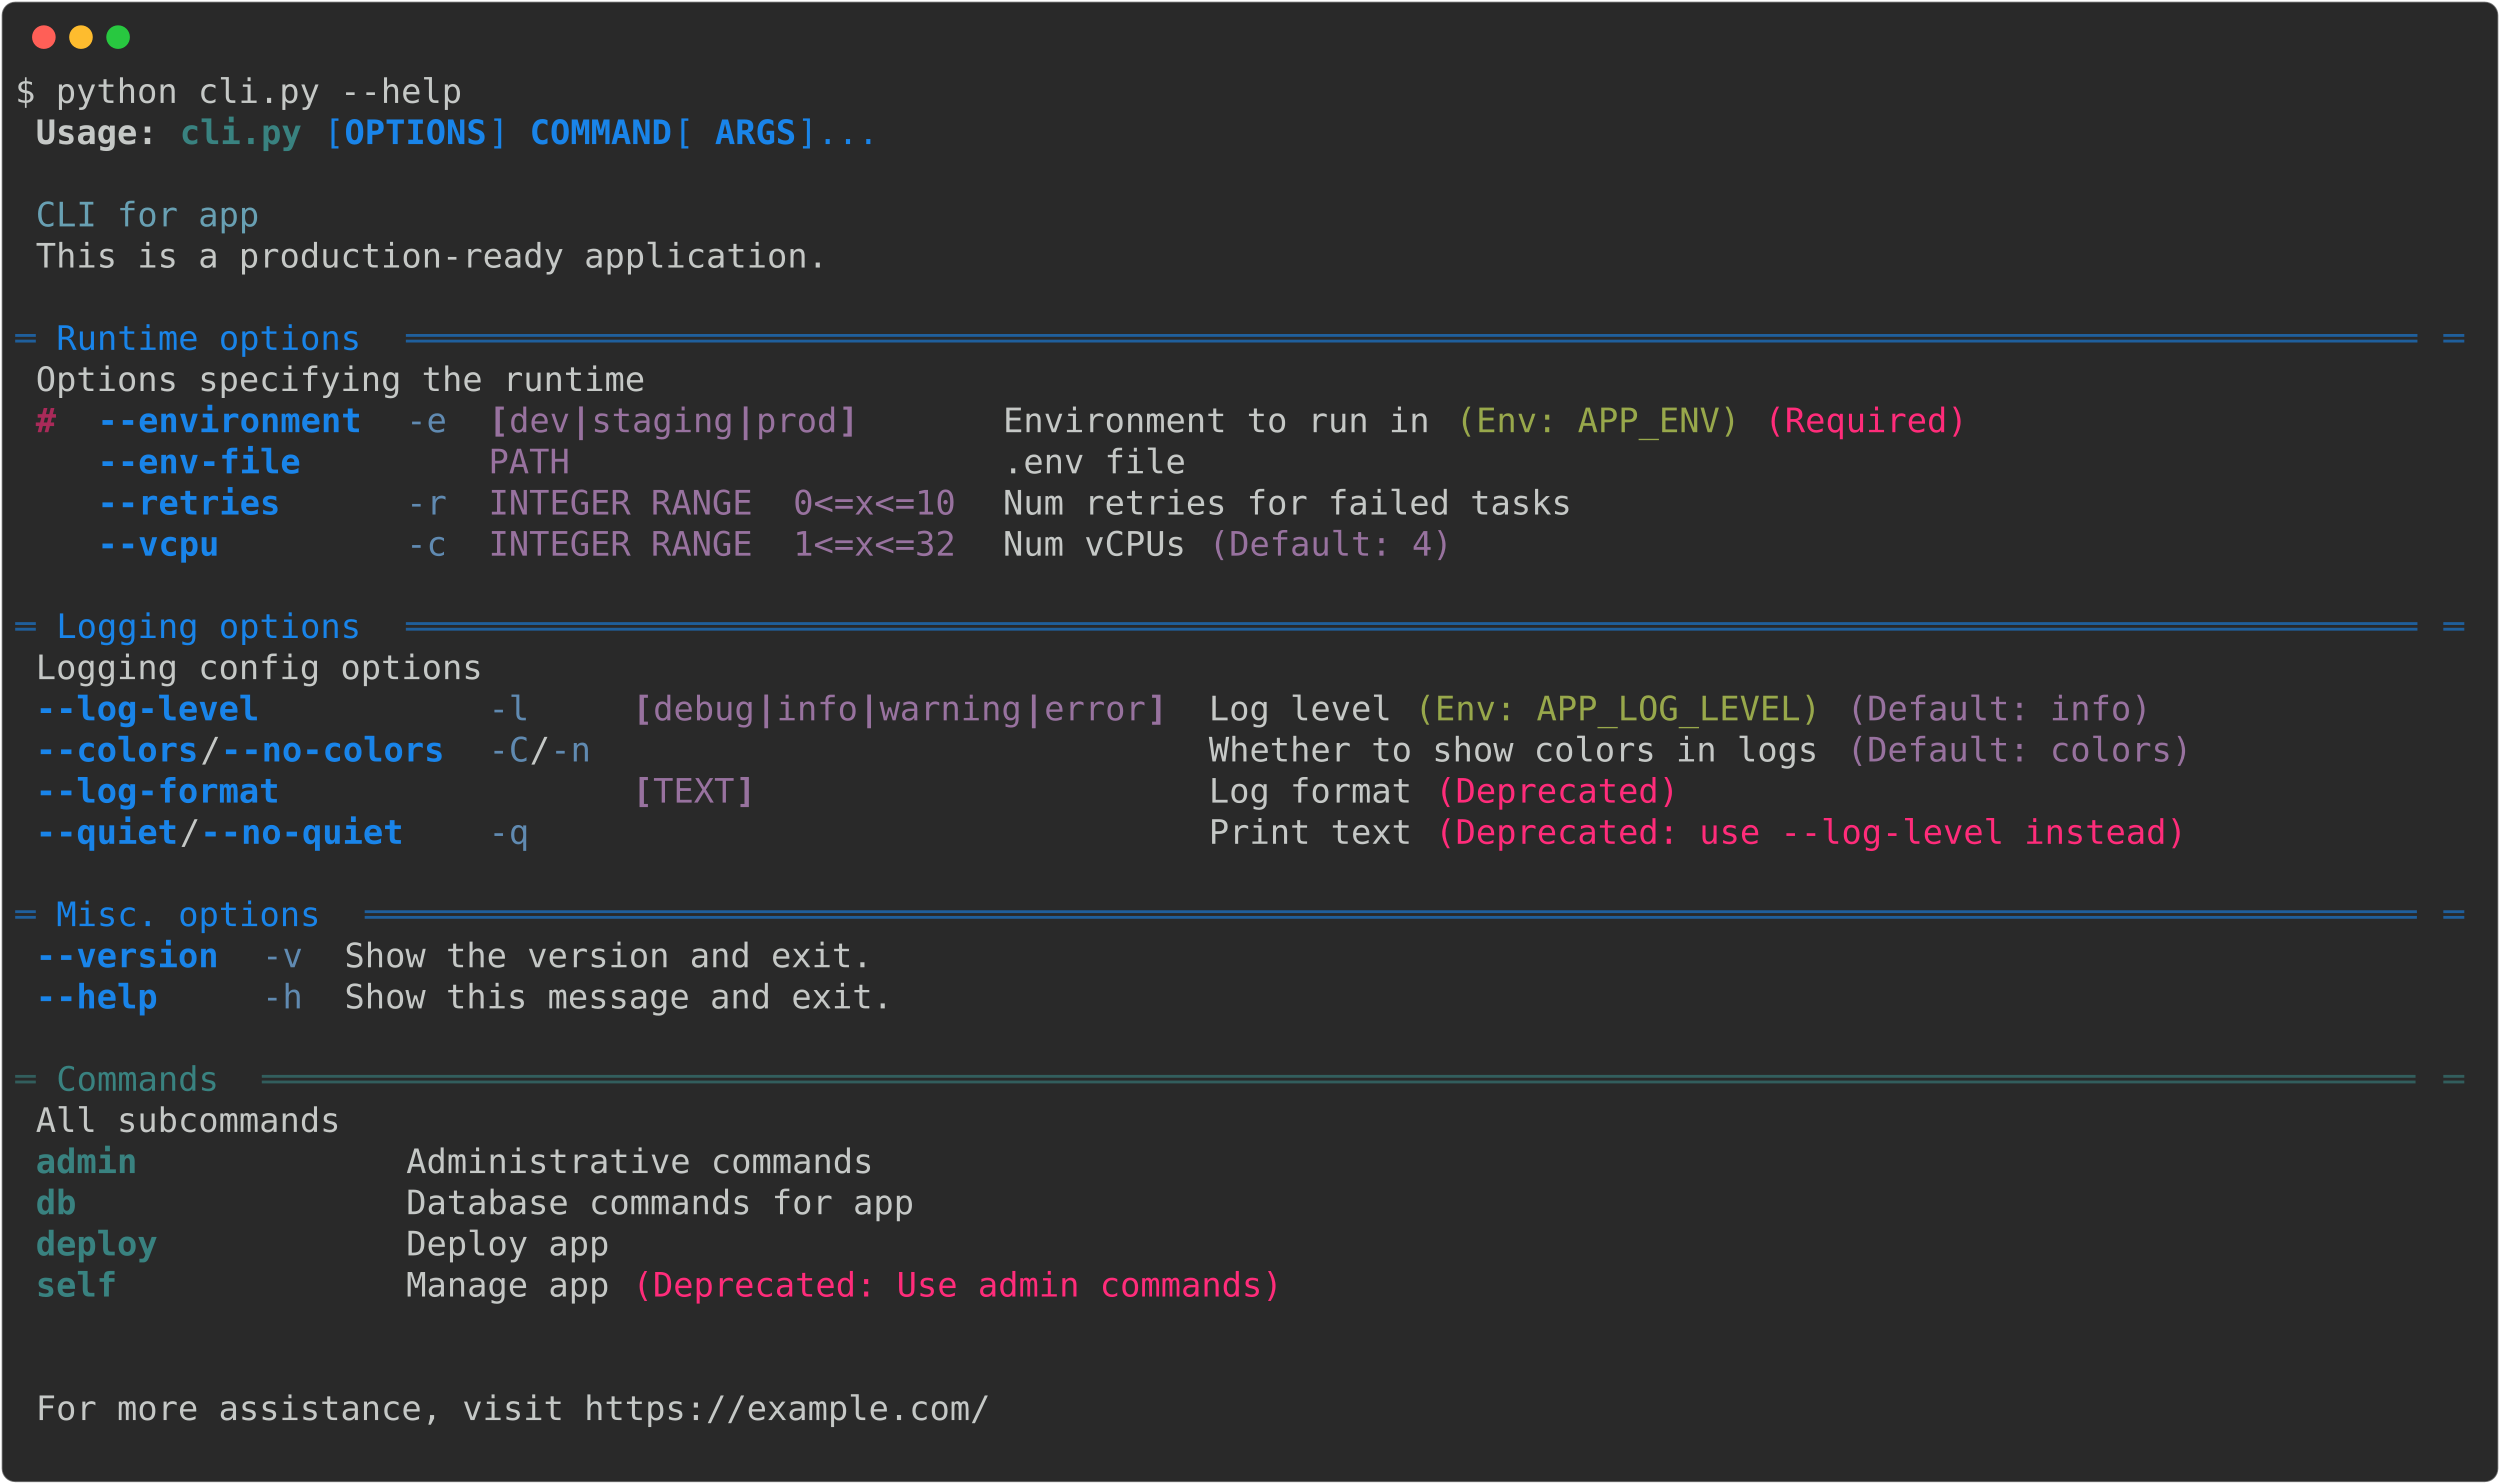
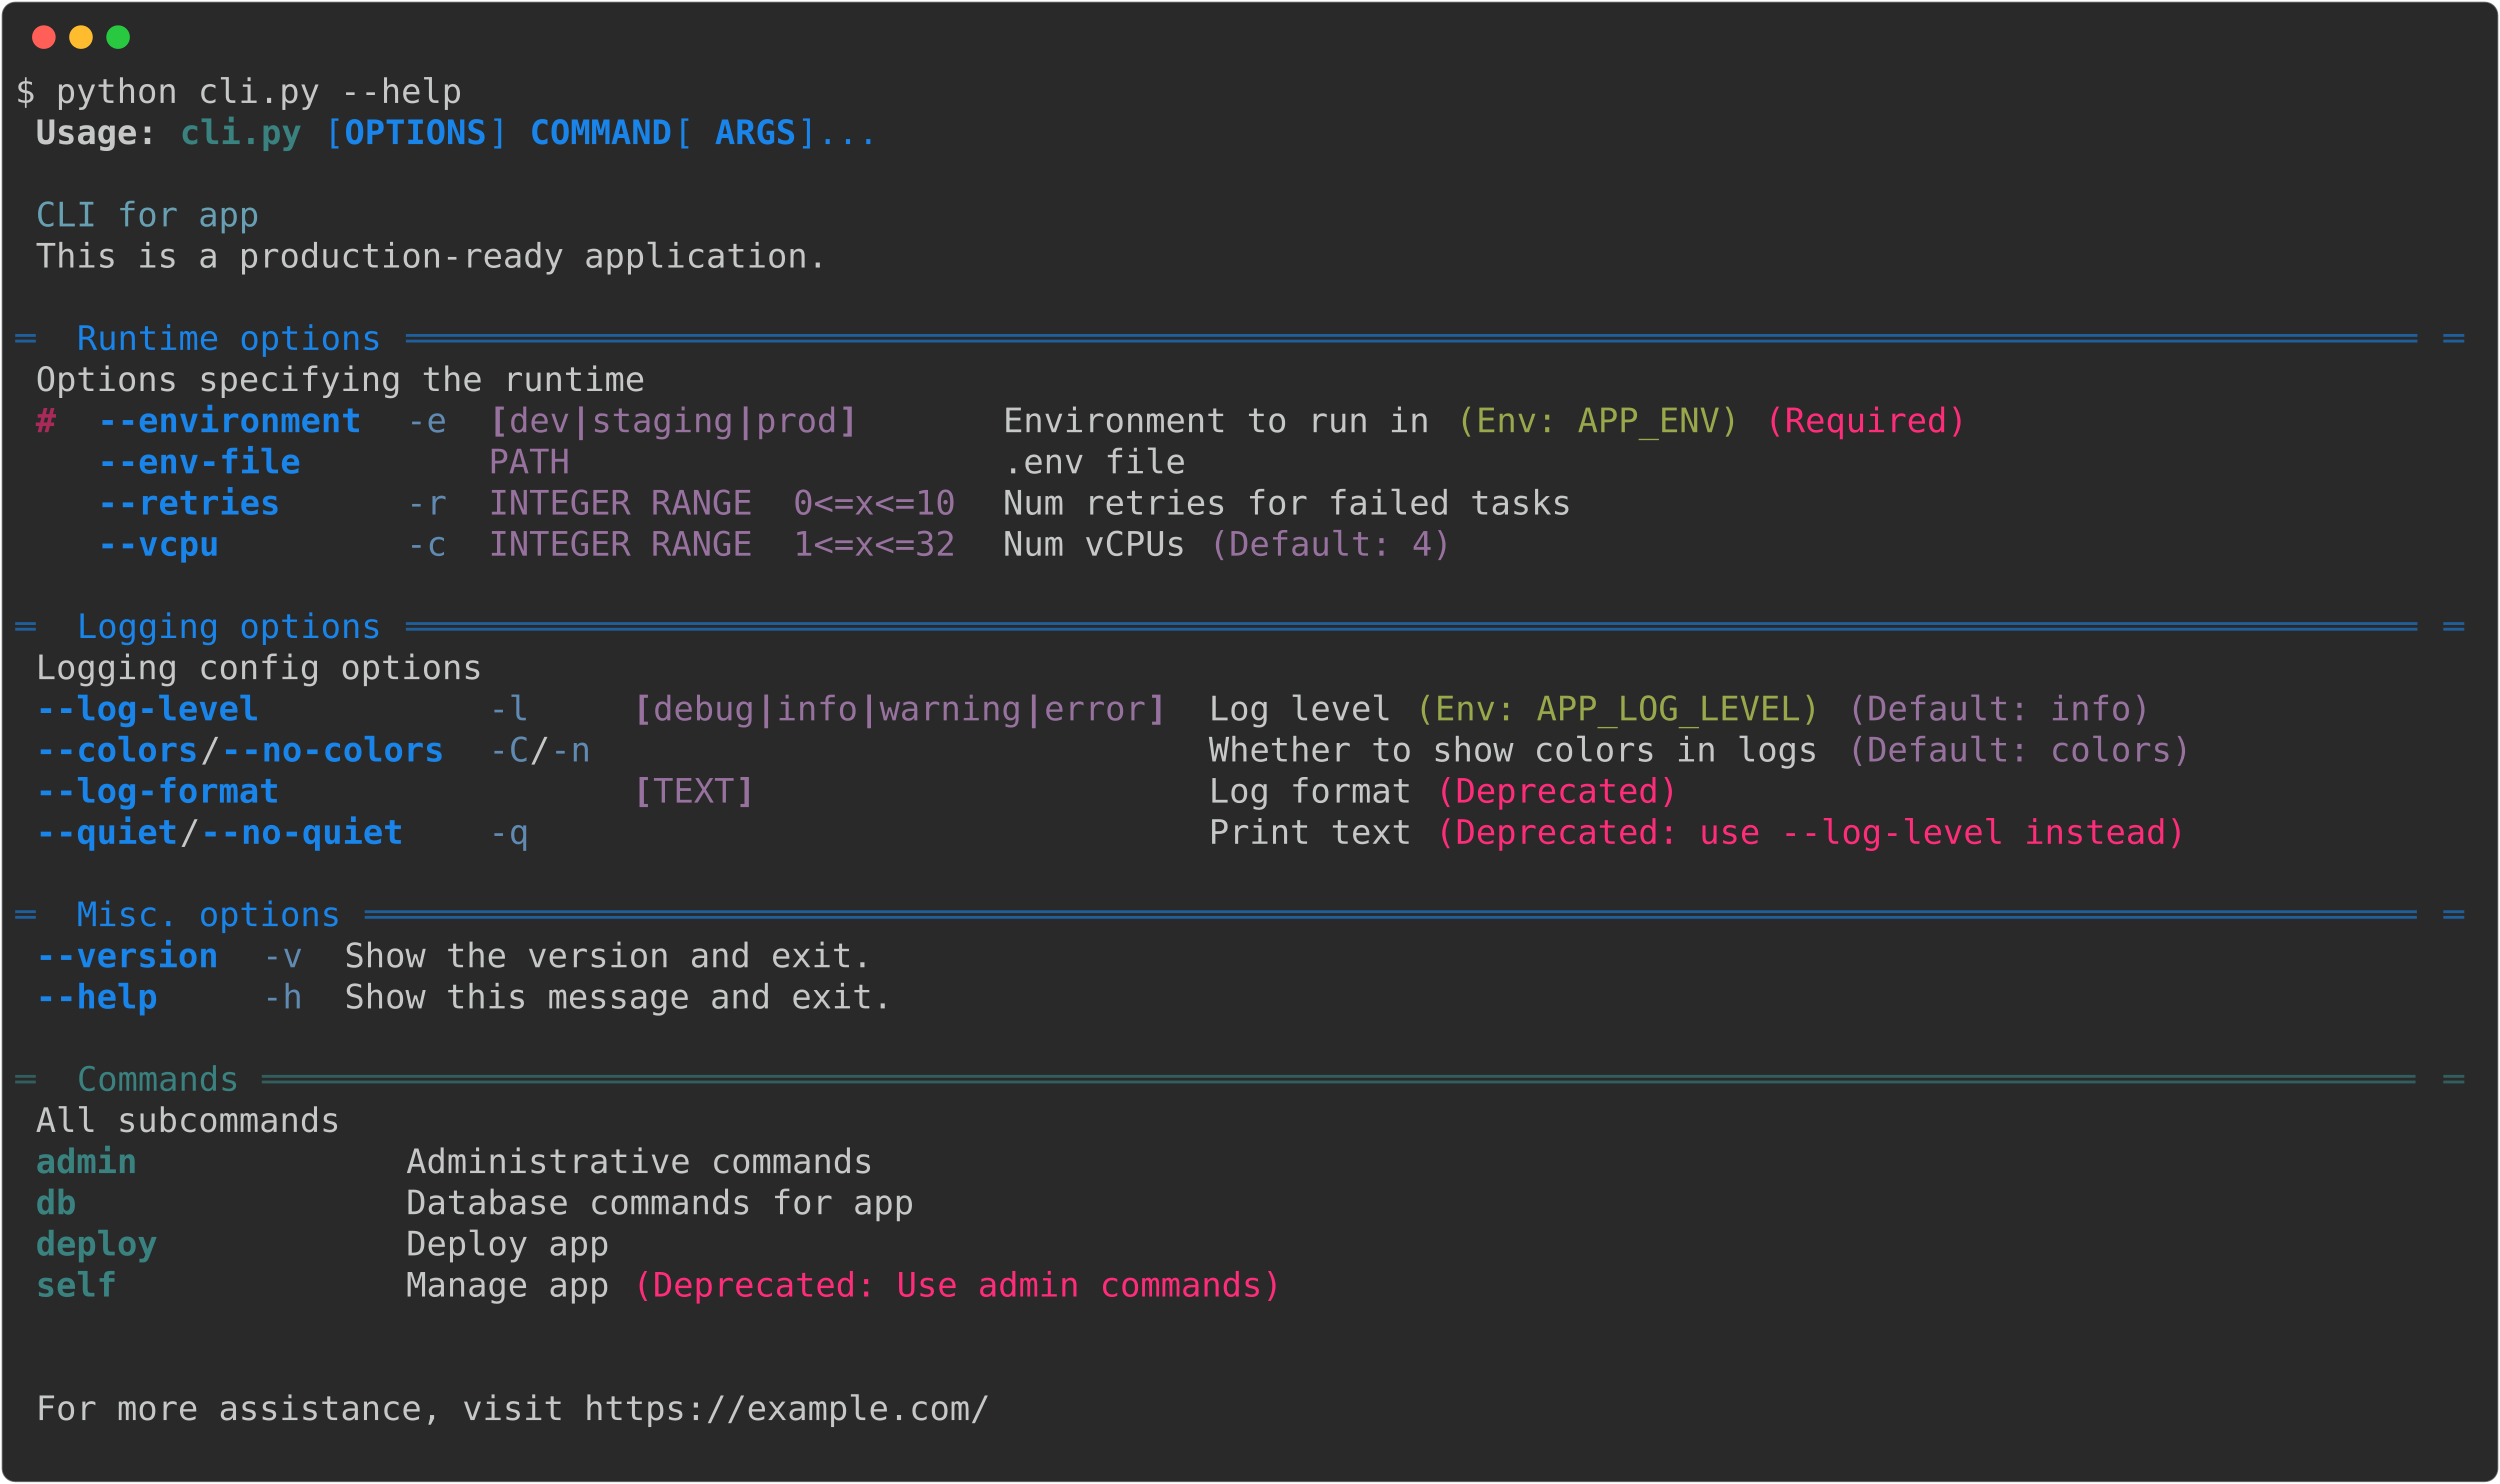
<svg xmlns="http://www.w3.org/2000/svg" class="rich-terminal" viewBox="0 0 1482 879.6">
  <style>

    @font-face {
        font-family: "Fira Code";
        src: local("FiraCode-Regular"),
                url("https://cdnjs.cloudflare.com/ajax/libs/firacode/6.2.0/woff2/FiraCode-Regular.woff2") format("woff2"),
                url("https://cdnjs.cloudflare.com/ajax/libs/firacode/6.2.0/woff/FiraCode-Regular.woff") format("woff");
        font-style: normal;
        font-weight: 400;
    }
    @font-face {
        font-family: "Fira Code";
        src: local("FiraCode-Bold"),
                url("https://cdnjs.cloudflare.com/ajax/libs/firacode/6.2.0/woff2/FiraCode-Bold.woff2") format("woff2"),
                url("https://cdnjs.cloudflare.com/ajax/libs/firacode/6.2.0/woff/FiraCode-Bold.woff") format("woff");
        font-style: bold;
        font-weight: 700;
    }

-     .terminal-153860707-matrix {
+     .terminal-3758330882-matrix {
        font-family: Fira Code, monospace;
        font-size: 20px;
        line-height: 24.4px;
        font-variant-east-asian: full-width;
    }

-     .terminal-153860707-title {
+     .terminal-3758330882-title {
        font-size: 18px;
        font-weight: bold;
        font-family: arial;
    }

-     .terminal-153860707-r1 { fill: #c5c8c6 }
- .terminal-153860707-r2 { fill: #c5c8c6;font-weight: bold }
- .terminal-153860707-r3 { fill: #398280;font-weight: bold }
- .terminal-153860707-r4 { fill: #1984e9 }
- .terminal-153860707-r5 { fill: #1984e9;font-weight: bold }
- .terminal-153860707-r6 { fill: #68a0b3 }
- .terminal-153860707-r7 { fill: #1f5f9c }
- .terminal-153860707-r8 { fill: #a92a59;font-weight: bold }
- .terminal-153860707-r9 { fill: #608ab1 }
- .terminal-153860707-r10 { fill: #98729f;font-weight: bold }
- .terminal-153860707-r11 { fill: #98729f }
- .terminal-153860707-r12 { fill: #98a84b }
- .terminal-153860707-r13 { fill: #ff2c7a }
- .terminal-153860707-r14 { fill: #325e5d }
- .terminal-153860707-r15 { fill: #398280 }
+     .terminal-3758330882-r1 { fill: #c5c8c6 }
+ .terminal-3758330882-r2 { fill: #c5c8c6;font-weight: bold }
+ .terminal-3758330882-r3 { fill: #398280;font-weight: bold }
+ .terminal-3758330882-r4 { fill: #1984e9 }
+ .terminal-3758330882-r5 { fill: #1984e9;font-weight: bold }
+ .terminal-3758330882-r6 { fill: #68a0b3 }
+ .terminal-3758330882-r7 { fill: #1f5f9c }
+ .terminal-3758330882-r8 { fill: #a92a59;font-weight: bold }
+ .terminal-3758330882-r9 { fill: #608ab1 }
+ .terminal-3758330882-r10 { fill: #98729f;font-weight: bold }
+ .terminal-3758330882-r11 { fill: #98729f }
+ .terminal-3758330882-r12 { fill: #98a84b }
+ .terminal-3758330882-r13 { fill: #ff2c7a }
+ .terminal-3758330882-r14 { fill: #325e5d }
+ .terminal-3758330882-r15 { fill: #398280 }
    </style>
  <defs>
-     <clipPath id="terminal-153860707-clip-terminal">
+     <clipPath id="terminal-3758330882-clip-terminal">
      <rect x="0" y="0" width="1463.0" height="828.6" />
    </clipPath>
-     <clipPath id="terminal-153860707-line-0">
+     <clipPath id="terminal-3758330882-line-0">
      <rect x="0" y="1.5" width="1464" height="24.65" />
    </clipPath>
-     <clipPath id="terminal-153860707-line-1">
+     <clipPath id="terminal-3758330882-line-1">
      <rect x="0" y="25.9" width="1464" height="24.65" />
    </clipPath>
-     <clipPath id="terminal-153860707-line-2">
+     <clipPath id="terminal-3758330882-line-2">
      <rect x="0" y="50.3" width="1464" height="24.65" />
    </clipPath>
-     <clipPath id="terminal-153860707-line-3">
+     <clipPath id="terminal-3758330882-line-3">
      <rect x="0" y="74.7" width="1464" height="24.65" />
    </clipPath>
-     <clipPath id="terminal-153860707-line-4">
+     <clipPath id="terminal-3758330882-line-4">
      <rect x="0" y="99.1" width="1464" height="24.65" />
    </clipPath>
-     <clipPath id="terminal-153860707-line-5">
+     <clipPath id="terminal-3758330882-line-5">
      <rect x="0" y="123.5" width="1464" height="24.65" />
    </clipPath>
-     <clipPath id="terminal-153860707-line-6">
+     <clipPath id="terminal-3758330882-line-6">
      <rect x="0" y="147.9" width="1464" height="24.65" />
    </clipPath>
-     <clipPath id="terminal-153860707-line-7">
+     <clipPath id="terminal-3758330882-line-7">
      <rect x="0" y="172.3" width="1464" height="24.65" />
    </clipPath>
-     <clipPath id="terminal-153860707-line-8">
+     <clipPath id="terminal-3758330882-line-8">
      <rect x="0" y="196.7" width="1464" height="24.65" />
    </clipPath>
-     <clipPath id="terminal-153860707-line-9">
+     <clipPath id="terminal-3758330882-line-9">
      <rect x="0" y="221.1" width="1464" height="24.65" />
    </clipPath>
-     <clipPath id="terminal-153860707-line-10">
+     <clipPath id="terminal-3758330882-line-10">
      <rect x="0" y="245.5" width="1464" height="24.65" />
    </clipPath>
-     <clipPath id="terminal-153860707-line-11">
+     <clipPath id="terminal-3758330882-line-11">
      <rect x="0" y="269.9" width="1464" height="24.65" />
    </clipPath>
-     <clipPath id="terminal-153860707-line-12">
+     <clipPath id="terminal-3758330882-line-12">
      <rect x="0" y="294.3" width="1464" height="24.65" />
    </clipPath>
-     <clipPath id="terminal-153860707-line-13">
+     <clipPath id="terminal-3758330882-line-13">
      <rect x="0" y="318.7" width="1464" height="24.65" />
    </clipPath>
-     <clipPath id="terminal-153860707-line-14">
+     <clipPath id="terminal-3758330882-line-14">
      <rect x="0" y="343.1" width="1464" height="24.65" />
    </clipPath>
-     <clipPath id="terminal-153860707-line-15">
+     <clipPath id="terminal-3758330882-line-15">
      <rect x="0" y="367.5" width="1464" height="24.65" />
    </clipPath>
-     <clipPath id="terminal-153860707-line-16">
+     <clipPath id="terminal-3758330882-line-16">
      <rect x="0" y="391.9" width="1464" height="24.65" />
    </clipPath>
-     <clipPath id="terminal-153860707-line-17">
+     <clipPath id="terminal-3758330882-line-17">
      <rect x="0" y="416.3" width="1464" height="24.65" />
    </clipPath>
-     <clipPath id="terminal-153860707-line-18">
+     <clipPath id="terminal-3758330882-line-18">
      <rect x="0" y="440.7" width="1464" height="24.65" />
    </clipPath>
-     <clipPath id="terminal-153860707-line-19">
+     <clipPath id="terminal-3758330882-line-19">
      <rect x="0" y="465.1" width="1464" height="24.65" />
    </clipPath>
-     <clipPath id="terminal-153860707-line-20">
+     <clipPath id="terminal-3758330882-line-20">
      <rect x="0" y="489.5" width="1464" height="24.65" />
    </clipPath>
-     <clipPath id="terminal-153860707-line-21">
+     <clipPath id="terminal-3758330882-line-21">
      <rect x="0" y="513.9" width="1464" height="24.65" />
    </clipPath>
-     <clipPath id="terminal-153860707-line-22">
+     <clipPath id="terminal-3758330882-line-22">
      <rect x="0" y="538.3" width="1464" height="24.65" />
    </clipPath>
-     <clipPath id="terminal-153860707-line-23">
+     <clipPath id="terminal-3758330882-line-23">
      <rect x="0" y="562.7" width="1464" height="24.65" />
    </clipPath>
-     <clipPath id="terminal-153860707-line-24">
+     <clipPath id="terminal-3758330882-line-24">
      <rect x="0" y="587.1" width="1464" height="24.65" />
    </clipPath>
-     <clipPath id="terminal-153860707-line-25">
+     <clipPath id="terminal-3758330882-line-25">
      <rect x="0" y="611.5" width="1464" height="24.65" />
    </clipPath>
-     <clipPath id="terminal-153860707-line-26">
+     <clipPath id="terminal-3758330882-line-26">
      <rect x="0" y="635.9" width="1464" height="24.65" />
    </clipPath>
-     <clipPath id="terminal-153860707-line-27">
+     <clipPath id="terminal-3758330882-line-27">
      <rect x="0" y="660.3" width="1464" height="24.65" />
    </clipPath>
-     <clipPath id="terminal-153860707-line-28">
+     <clipPath id="terminal-3758330882-line-28">
      <rect x="0" y="684.7" width="1464" height="24.65" />
    </clipPath>
-     <clipPath id="terminal-153860707-line-29">
+     <clipPath id="terminal-3758330882-line-29">
      <rect x="0" y="709.1" width="1464" height="24.65" />
    </clipPath>
-     <clipPath id="terminal-153860707-line-30">
+     <clipPath id="terminal-3758330882-line-30">
      <rect x="0" y="733.5" width="1464" height="24.65" />
    </clipPath>
-     <clipPath id="terminal-153860707-line-31">
+     <clipPath id="terminal-3758330882-line-31">
      <rect x="0" y="757.9" width="1464" height="24.65" />
    </clipPath>
-     <clipPath id="terminal-153860707-line-32">
+     <clipPath id="terminal-3758330882-line-32">
      <rect x="0" y="782.3" width="1464" height="24.65" />
    </clipPath>
  </defs>
  <rect fill="#292929" stroke="rgba(255,255,255,0.35)" stroke-width="1" x="1" y="1" width="1480" height="877.6" rx="8" />
  <g transform="translate(26,22)">
    <circle cx="0" cy="0" r="7" fill="#ff5f57" />
    <circle cx="22" cy="0" r="7" fill="#febc2e" />
    <circle cx="44" cy="0" r="7" fill="#28c840" />
  </g>
-   <g transform="translate(9, 41)" clip-path="url(#terminal-153860707-clip-terminal)">
-     <g class="terminal-153860707-matrix">
-       <text class="terminal-153860707-r1" x="0" y="20" textLength="268.4" clip-path="url(#terminal-153860707-line-0)">$ python cli.py --help</text>
-       <text class="terminal-153860707-r1" x="1464" y="20" textLength="12.2" clip-path="url(#terminal-153860707-line-0)">
- </text>
-       <text class="terminal-153860707-r2" x="12.2" y="44.4" textLength="73.2" clip-path="url(#terminal-153860707-line-1)">Usage:</text>
-       <text class="terminal-153860707-r3" x="97.6" y="44.4" textLength="73.2" clip-path="url(#terminal-153860707-line-1)">cli.py</text>
-       <text class="terminal-153860707-r4" x="183" y="44.4" textLength="12.2" clip-path="url(#terminal-153860707-line-1)">[</text>
-       <text class="terminal-153860707-r5" x="195.2" y="44.4" textLength="85.4" clip-path="url(#terminal-153860707-line-1)">OPTIONS</text>
-       <text class="terminal-153860707-r4" x="280.6" y="44.4" textLength="24.4" clip-path="url(#terminal-153860707-line-1)">] </text>
-       <text class="terminal-153860707-r5" x="305" y="44.4" textLength="85.4" clip-path="url(#terminal-153860707-line-1)">COMMAND</text>
-       <text class="terminal-153860707-r4" x="390.4" y="44.4" textLength="24.4" clip-path="url(#terminal-153860707-line-1)"> [</text>
-       <text class="terminal-153860707-r5" x="414.8" y="44.4" textLength="48.8" clip-path="url(#terminal-153860707-line-1)">ARGS</text>
-       <text class="terminal-153860707-r4" x="463.6" y="44.4" textLength="48.8" clip-path="url(#terminal-153860707-line-1)">]...</text>
-       <text class="terminal-153860707-r1" x="1464" y="44.4" textLength="12.2" clip-path="url(#terminal-153860707-line-1)">
- </text>
-       <text class="terminal-153860707-r1" x="1464" y="68.8" textLength="12.2" clip-path="url(#terminal-153860707-line-2)">
- </text>
-       <text class="terminal-153860707-r6" x="12.2" y="93.2" textLength="134.2" clip-path="url(#terminal-153860707-line-3)">CLI for app</text>
-       <text class="terminal-153860707-r1" x="1464" y="93.2" textLength="12.2" clip-path="url(#terminal-153860707-line-3)">
- </text>
-       <text class="terminal-153860707-r1" x="12.2" y="117.6" textLength="475.8" clip-path="url(#terminal-153860707-line-4)">This is a production-ready application.</text>
-       <text class="terminal-153860707-r1" x="1464" y="117.6" textLength="12.2" clip-path="url(#terminal-153860707-line-4)">
- </text>
-       <text class="terminal-153860707-r1" x="1464" y="142" textLength="12.2" clip-path="url(#terminal-153860707-line-5)">
- </text>
-       <text class="terminal-153860707-r7" x="0" y="166.4" textLength="24.4" clip-path="url(#terminal-153860707-line-6)"> ═</text>
-       <text class="terminal-153860707-r4" x="24.4" y="166.4" textLength="207.4" clip-path="url(#terminal-153860707-line-6)"> Runtime options </text>
-       <text class="terminal-153860707-r7" x="231.8" y="166.4" textLength="1207.8" clip-path="url(#terminal-153860707-line-6)">═══════════════════════════════════════════════════════════════════════════════════════════════════</text>
-       <text class="terminal-153860707-r7" x="1439.6" y="166.4" textLength="24.4" clip-path="url(#terminal-153860707-line-6)">═ </text>
-       <text class="terminal-153860707-r1" x="1464" y="166.4" textLength="12.2" clip-path="url(#terminal-153860707-line-6)">
- </text>
-       <text class="terminal-153860707-r1" x="12.2" y="190.8" textLength="366" clip-path="url(#terminal-153860707-line-7)">Options specifying the runtime</text>
-       <text class="terminal-153860707-r1" x="1464" y="190.8" textLength="12.2" clip-path="url(#terminal-153860707-line-7)">
- </text>
-       <text class="terminal-153860707-r8" x="12.2" y="215.2" textLength="12.2" clip-path="url(#terminal-153860707-line-8)">#</text>
-       <text class="terminal-153860707-r5" x="48.8" y="215.2" textLength="158.6" clip-path="url(#terminal-153860707-line-8)">--environment</text>
-       <text class="terminal-153860707-r9" x="231.8" y="215.2" textLength="24.4" clip-path="url(#terminal-153860707-line-8)">-e</text>
-       <text class="terminal-153860707-r10" x="280.6" y="215.2" textLength="12.2" clip-path="url(#terminal-153860707-line-8)">[</text>
-       <text class="terminal-153860707-r11" x="292.8" y="215.2" textLength="36.6" clip-path="url(#terminal-153860707-line-8)">dev</text>
-       <text class="terminal-153860707-r10" x="329.4" y="215.2" textLength="12.2" clip-path="url(#terminal-153860707-line-8)">|</text>
-       <text class="terminal-153860707-r11" x="341.6" y="215.2" textLength="85.4" clip-path="url(#terminal-153860707-line-8)">staging</text>
-       <text class="terminal-153860707-r10" x="427" y="215.2" textLength="12.2" clip-path="url(#terminal-153860707-line-8)">|</text>
-       <text class="terminal-153860707-r11" x="439.2" y="215.2" textLength="48.8" clip-path="url(#terminal-153860707-line-8)">prod</text>
-       <text class="terminal-153860707-r10" x="488" y="215.2" textLength="12.2" clip-path="url(#terminal-153860707-line-8)">]</text>
-       <text class="terminal-153860707-r1" x="585.6" y="215.2" textLength="256.2" clip-path="url(#terminal-153860707-line-8)">Environment to run in</text>
-       <text class="terminal-153860707-r12" x="854" y="215.2" textLength="170.8" clip-path="url(#terminal-153860707-line-8)">(Env: APP_ENV)</text>
-       <text class="terminal-153860707-r13" x="1037" y="215.2" textLength="122" clip-path="url(#terminal-153860707-line-8)">(Required)</text>
-       <text class="terminal-153860707-r1" x="1464" y="215.2" textLength="12.2" clip-path="url(#terminal-153860707-line-8)">
- </text>
-       <text class="terminal-153860707-r5" x="48.8" y="239.6" textLength="158.6" clip-path="url(#terminal-153860707-line-9)">--env-file   </text>
-       <text class="terminal-153860707-r11" x="280.6" y="239.6" textLength="280.6" clip-path="url(#terminal-153860707-line-9)">PATH                   </text>
-       <text class="terminal-153860707-r1" x="585.6" y="239.6" textLength="109.8" clip-path="url(#terminal-153860707-line-9)">.env file</text>
-       <text class="terminal-153860707-r1" x="1464" y="239.6" textLength="12.2" clip-path="url(#terminal-153860707-line-9)">
- </text>
-       <text class="terminal-153860707-r5" x="48.8" y="264" textLength="158.6" clip-path="url(#terminal-153860707-line-10)">--retries    </text>
-       <text class="terminal-153860707-r9" x="231.8" y="264" textLength="24.4" clip-path="url(#terminal-153860707-line-10)">-r</text>
-       <text class="terminal-153860707-r11" x="280.6" y="264" textLength="280.6" clip-path="url(#terminal-153860707-line-10)">INTEGER RANGE  0&lt;=x&lt;=10</text>
-       <text class="terminal-153860707-r1" x="585.6" y="264" textLength="341.6" clip-path="url(#terminal-153860707-line-10)">Num retries for failed tasks</text>
-       <text class="terminal-153860707-r1" x="1464" y="264" textLength="12.2" clip-path="url(#terminal-153860707-line-10)">
- </text>
-       <text class="terminal-153860707-r5" x="48.8" y="288.4" textLength="158.6" clip-path="url(#terminal-153860707-line-11)">--vcpu       </text>
-       <text class="terminal-153860707-r9" x="231.8" y="288.4" textLength="24.4" clip-path="url(#terminal-153860707-line-11)">-c</text>
-       <text class="terminal-153860707-r11" x="280.6" y="288.4" textLength="280.6" clip-path="url(#terminal-153860707-line-11)">INTEGER RANGE  1&lt;=x&lt;=32</text>
-       <text class="terminal-153860707-r1" x="585.6" y="288.4" textLength="109.8" clip-path="url(#terminal-153860707-line-11)">Num vCPUs</text>
-       <text class="terminal-153860707-r11" x="707.6" y="288.4" textLength="146.4" clip-path="url(#terminal-153860707-line-11)">(Default: 4)</text>
-       <text class="terminal-153860707-r1" x="1464" y="288.4" textLength="12.2" clip-path="url(#terminal-153860707-line-11)">
- </text>
-       <text class="terminal-153860707-r1" x="1464" y="312.8" textLength="12.2" clip-path="url(#terminal-153860707-line-12)">
- </text>
-       <text class="terminal-153860707-r7" x="0" y="337.2" textLength="24.4" clip-path="url(#terminal-153860707-line-13)"> ═</text>
-       <text class="terminal-153860707-r4" x="24.4" y="337.2" textLength="207.4" clip-path="url(#terminal-153860707-line-13)"> Logging options </text>
-       <text class="terminal-153860707-r7" x="231.8" y="337.2" textLength="1207.8" clip-path="url(#terminal-153860707-line-13)">═══════════════════════════════════════════════════════════════════════════════════════════════════</text>
-       <text class="terminal-153860707-r7" x="1439.6" y="337.2" textLength="24.4" clip-path="url(#terminal-153860707-line-13)">═ </text>
-       <text class="terminal-153860707-r1" x="1464" y="337.2" textLength="12.2" clip-path="url(#terminal-153860707-line-13)">
- </text>
-       <text class="terminal-153860707-r1" x="12.2" y="361.6" textLength="268.4" clip-path="url(#terminal-153860707-line-14)">Logging config options</text>
-       <text class="terminal-153860707-r1" x="1464" y="361.6" textLength="12.2" clip-path="url(#terminal-153860707-line-14)">
- </text>
-       <text class="terminal-153860707-r5" x="12.2" y="386" textLength="244" clip-path="url(#terminal-153860707-line-15)">--log-level         </text>
-       <text class="terminal-153860707-r9" x="280.6" y="386" textLength="61" clip-path="url(#terminal-153860707-line-15)">-l   </text>
-       <text class="terminal-153860707-r10" x="366" y="386" textLength="12.2" clip-path="url(#terminal-153860707-line-15)">[</text>
-       <text class="terminal-153860707-r11" x="378.2" y="386" textLength="61" clip-path="url(#terminal-153860707-line-15)">debug</text>
-       <text class="terminal-153860707-r10" x="439.2" y="386" textLength="12.2" clip-path="url(#terminal-153860707-line-15)">|</text>
-       <text class="terminal-153860707-r11" x="451.4" y="386" textLength="48.8" clip-path="url(#terminal-153860707-line-15)">info</text>
-       <text class="terminal-153860707-r10" x="500.2" y="386" textLength="12.2" clip-path="url(#terminal-153860707-line-15)">|</text>
-       <text class="terminal-153860707-r11" x="512.4" y="386" textLength="85.4" clip-path="url(#terminal-153860707-line-15)">warning</text>
-       <text class="terminal-153860707-r10" x="597.8" y="386" textLength="12.2" clip-path="url(#terminal-153860707-line-15)">|</text>
-       <text class="terminal-153860707-r11" x="610" y="386" textLength="61" clip-path="url(#terminal-153860707-line-15)">error</text>
-       <text class="terminal-153860707-r10" x="671" y="386" textLength="12.2" clip-path="url(#terminal-153860707-line-15)">]</text>
-       <text class="terminal-153860707-r1" x="707.6" y="386" textLength="109.8" clip-path="url(#terminal-153860707-line-15)">Log level</text>
-       <text class="terminal-153860707-r12" x="829.6" y="386" textLength="244" clip-path="url(#terminal-153860707-line-15)">(Env: APP_LOG_LEVEL)</text>
-       <text class="terminal-153860707-r11" x="1085.8" y="386" textLength="183" clip-path="url(#terminal-153860707-line-15)">(Default: info)</text>
-       <text class="terminal-153860707-r1" x="1464" y="386" textLength="12.2" clip-path="url(#terminal-153860707-line-15)">
- </text>
-       <text class="terminal-153860707-r5" x="12.2" y="410.4" textLength="97.6" clip-path="url(#terminal-153860707-line-16)">--colors</text>
-       <text class="terminal-153860707-r1" x="109.8" y="410.4" textLength="12.2" clip-path="url(#terminal-153860707-line-16)">/</text>
-       <text class="terminal-153860707-r5" x="122" y="410.4" textLength="134.2" clip-path="url(#terminal-153860707-line-16)">--no-colors</text>
-       <text class="terminal-153860707-r9" x="280.6" y="410.4" textLength="24.4" clip-path="url(#terminal-153860707-line-16)">-C</text>
-       <text class="terminal-153860707-r1" x="305" y="410.4" textLength="12.2" clip-path="url(#terminal-153860707-line-16)">/</text>
-       <text class="terminal-153860707-r9" x="317.2" y="410.4" textLength="24.4" clip-path="url(#terminal-153860707-line-16)">-n</text>
-       <text class="terminal-153860707-r1" x="707.6" y="410.4" textLength="366" clip-path="url(#terminal-153860707-line-16)">Whether to show colors in logs</text>
-       <text class="terminal-153860707-r11" x="1085.8" y="410.4" textLength="207.4" clip-path="url(#terminal-153860707-line-16)">(Default: colors)</text>
-       <text class="terminal-153860707-r1" x="1464" y="410.4" textLength="12.2" clip-path="url(#terminal-153860707-line-16)">
- </text>
-       <text class="terminal-153860707-r5" x="12.2" y="434.8" textLength="244" clip-path="url(#terminal-153860707-line-17)">--log-format        </text>
-       <text class="terminal-153860707-r10" x="366" y="434.8" textLength="12.2" clip-path="url(#terminal-153860707-line-17)">[</text>
-       <text class="terminal-153860707-r11" x="378.2" y="434.8" textLength="48.8" clip-path="url(#terminal-153860707-line-17)">TEXT</text>
-       <text class="terminal-153860707-r10" x="427" y="434.8" textLength="12.2" clip-path="url(#terminal-153860707-line-17)">]</text>
-       <text class="terminal-153860707-r1" x="707.6" y="434.8" textLength="122" clip-path="url(#terminal-153860707-line-17)">Log format</text>
-       <text class="terminal-153860707-r13" x="841.8" y="434.8" textLength="146.4" clip-path="url(#terminal-153860707-line-17)">(Deprecated)</text>
-       <text class="terminal-153860707-r1" x="1464" y="434.8" textLength="12.2" clip-path="url(#terminal-153860707-line-17)">
- </text>
-       <text class="terminal-153860707-r5" x="12.2" y="459.2" textLength="85.4" clip-path="url(#terminal-153860707-line-18)">--quiet</text>
-       <text class="terminal-153860707-r1" x="97.6" y="459.2" textLength="12.2" clip-path="url(#terminal-153860707-line-18)">/</text>
-       <text class="terminal-153860707-r5" x="109.8" y="459.2" textLength="122" clip-path="url(#terminal-153860707-line-18)">--no-quiet</text>
-       <text class="terminal-153860707-r9" x="280.6" y="459.2" textLength="61" clip-path="url(#terminal-153860707-line-18)">-q   </text>
-       <text class="terminal-153860707-r1" x="707.6" y="459.2" textLength="122" clip-path="url(#terminal-153860707-line-18)">Print text</text>
-       <text class="terminal-153860707-r13" x="841.8" y="459.2" textLength="451.4" clip-path="url(#terminal-153860707-line-18)">(Deprecated: use --log-level instead)</text>
-       <text class="terminal-153860707-r1" x="1464" y="459.2" textLength="12.2" clip-path="url(#terminal-153860707-line-18)">
- </text>
-       <text class="terminal-153860707-r1" x="1464" y="483.6" textLength="12.2" clip-path="url(#terminal-153860707-line-19)">
- </text>
-       <text class="terminal-153860707-r7" x="0" y="508" textLength="24.4" clip-path="url(#terminal-153860707-line-20)"> ═</text>
-       <text class="terminal-153860707-r4" x="24.4" y="508" textLength="183" clip-path="url(#terminal-153860707-line-20)"> Misc. options </text>
-       <text class="terminal-153860707-r7" x="207.4" y="508" textLength="1232.2" clip-path="url(#terminal-153860707-line-20)">═════════════════════════════════════════════════════════════════════════════════════════════════════</text>
-       <text class="terminal-153860707-r7" x="1439.6" y="508" textLength="24.4" clip-path="url(#terminal-153860707-line-20)">═ </text>
-       <text class="terminal-153860707-r1" x="1464" y="508" textLength="12.2" clip-path="url(#terminal-153860707-line-20)">
- </text>
-       <text class="terminal-153860707-r5" x="12.2" y="532.4" textLength="109.8" clip-path="url(#terminal-153860707-line-21)">--version</text>
-       <text class="terminal-153860707-r9" x="146.4" y="532.4" textLength="24.4" clip-path="url(#terminal-153860707-line-21)">-v</text>
-       <text class="terminal-153860707-r1" x="195.2" y="532.4" textLength="317.2" clip-path="url(#terminal-153860707-line-21)">Show the version and exit.</text>
-       <text class="terminal-153860707-r1" x="1464" y="532.4" textLength="12.2" clip-path="url(#terminal-153860707-line-21)">
- </text>
-       <text class="terminal-153860707-r5" x="12.2" y="556.8" textLength="109.8" clip-path="url(#terminal-153860707-line-22)">--help   </text>
-       <text class="terminal-153860707-r9" x="146.4" y="556.8" textLength="24.4" clip-path="url(#terminal-153860707-line-22)">-h</text>
-       <text class="terminal-153860707-r1" x="195.2" y="556.8" textLength="329.4" clip-path="url(#terminal-153860707-line-22)">Show this message and exit.</text>
-       <text class="terminal-153860707-r1" x="1464" y="556.8" textLength="12.2" clip-path="url(#terminal-153860707-line-22)">
- </text>
-       <text class="terminal-153860707-r1" x="1464" y="581.2" textLength="12.2" clip-path="url(#terminal-153860707-line-23)">
- </text>
-       <text class="terminal-153860707-r14" x="0" y="605.6" textLength="24.4" clip-path="url(#terminal-153860707-line-24)"> ═</text>
-       <text class="terminal-153860707-r15" x="24.4" y="605.6" textLength="122" clip-path="url(#terminal-153860707-line-24)"> Commands </text>
-       <text class="terminal-153860707-r14" x="146.4" y="605.6" textLength="1293.2" clip-path="url(#terminal-153860707-line-24)">══════════════════════════════════════════════════════════════════════════════════════════════════════════</text>
-       <text class="terminal-153860707-r14" x="1439.6" y="605.6" textLength="24.4" clip-path="url(#terminal-153860707-line-24)">═ </text>
-       <text class="terminal-153860707-r1" x="1464" y="605.6" textLength="12.2" clip-path="url(#terminal-153860707-line-24)">
- </text>
-       <text class="terminal-153860707-r1" x="12.2" y="630" textLength="183" clip-path="url(#terminal-153860707-line-25)">All subcommands</text>
-       <text class="terminal-153860707-r1" x="1464" y="630" textLength="12.2" clip-path="url(#terminal-153860707-line-25)">
- </text>
-       <text class="terminal-153860707-r3" x="12.2" y="654.4" textLength="195.2" clip-path="url(#terminal-153860707-line-26)">admin           </text>
-       <text class="terminal-153860707-r1" x="231.8" y="654.4" textLength="1220" clip-path="url(#terminal-153860707-line-26)">Administrative commands                                                                             </text>
-       <text class="terminal-153860707-r1" x="1464" y="654.4" textLength="12.2" clip-path="url(#terminal-153860707-line-26)">
- </text>
-       <text class="terminal-153860707-r3" x="12.2" y="678.8" textLength="195.2" clip-path="url(#terminal-153860707-line-27)">db              </text>
-       <text class="terminal-153860707-r1" x="231.8" y="678.8" textLength="1220" clip-path="url(#terminal-153860707-line-27)">Database commands for app                                                                           </text>
-       <text class="terminal-153860707-r1" x="1464" y="678.8" textLength="12.2" clip-path="url(#terminal-153860707-line-27)">
- </text>
-       <text class="terminal-153860707-r3" x="12.2" y="703.2" textLength="195.2" clip-path="url(#terminal-153860707-line-28)">deploy          </text>
-       <text class="terminal-153860707-r1" x="231.8" y="703.2" textLength="1220" clip-path="url(#terminal-153860707-line-28)">Deploy app                                                                                          </text>
-       <text class="terminal-153860707-r1" x="1464" y="703.2" textLength="12.2" clip-path="url(#terminal-153860707-line-28)">
- </text>
-       <text class="terminal-153860707-r3" x="12.2" y="727.6" textLength="195.2" clip-path="url(#terminal-153860707-line-29)">self            </text>
-       <text class="terminal-153860707-r1" x="231.8" y="727.6" textLength="134.2" clip-path="url(#terminal-153860707-line-29)">Manage app </text>
-       <text class="terminal-153860707-r13" x="366" y="727.6" textLength="390.4" clip-path="url(#terminal-153860707-line-29)">(Deprecated: Use admin commands)</text>
-       <text class="terminal-153860707-r1" x="1464" y="727.6" textLength="12.2" clip-path="url(#terminal-153860707-line-29)">
- </text>
-       <text class="terminal-153860707-r1" x="1464" y="752" textLength="12.2" clip-path="url(#terminal-153860707-line-30)">
- </text>
-       <text class="terminal-153860707-r1" x="1464" y="776.4" textLength="12.2" clip-path="url(#terminal-153860707-line-31)">
- </text>
-       <text class="terminal-153860707-r1" x="12.2" y="800.8" textLength="573.4" clip-path="url(#terminal-153860707-line-32)">For more assistance, visit https://example.com/</text>
-       <text class="terminal-153860707-r1" x="1464" y="800.8" textLength="12.2" clip-path="url(#terminal-153860707-line-32)">
- </text>
-       <text class="terminal-153860707-r1" x="1464" y="825.2" textLength="12.2" clip-path="url(#terminal-153860707-line-33)">
+   <g transform="translate(9, 41)" clip-path="url(#terminal-3758330882-clip-terminal)">
+     <g class="terminal-3758330882-matrix">
+       <text class="terminal-3758330882-r1" x="0" y="20" textLength="268.4" clip-path="url(#terminal-3758330882-line-0)">$ python cli.py --help</text>
+       <text class="terminal-3758330882-r1" x="1464" y="20" textLength="12.2" clip-path="url(#terminal-3758330882-line-0)">
+ </text>
+       <text class="terminal-3758330882-r2" x="12.2" y="44.4" textLength="73.2" clip-path="url(#terminal-3758330882-line-1)">Usage:</text>
+       <text class="terminal-3758330882-r3" x="97.6" y="44.4" textLength="73.2" clip-path="url(#terminal-3758330882-line-1)">cli.py</text>
+       <text class="terminal-3758330882-r4" x="183" y="44.4" textLength="12.2" clip-path="url(#terminal-3758330882-line-1)">[</text>
+       <text class="terminal-3758330882-r5" x="195.2" y="44.4" textLength="85.4" clip-path="url(#terminal-3758330882-line-1)">OPTIONS</text>
+       <text class="terminal-3758330882-r4" x="280.6" y="44.4" textLength="24.4" clip-path="url(#terminal-3758330882-line-1)">] </text>
+       <text class="terminal-3758330882-r5" x="305" y="44.4" textLength="85.4" clip-path="url(#terminal-3758330882-line-1)">COMMAND</text>
+       <text class="terminal-3758330882-r4" x="390.4" y="44.4" textLength="24.4" clip-path="url(#terminal-3758330882-line-1)"> [</text>
+       <text class="terminal-3758330882-r5" x="414.8" y="44.4" textLength="48.8" clip-path="url(#terminal-3758330882-line-1)">ARGS</text>
+       <text class="terminal-3758330882-r4" x="463.6" y="44.4" textLength="48.8" clip-path="url(#terminal-3758330882-line-1)">]...</text>
+       <text class="terminal-3758330882-r1" x="1464" y="44.4" textLength="12.2" clip-path="url(#terminal-3758330882-line-1)">
+ </text>
+       <text class="terminal-3758330882-r1" x="1464" y="68.8" textLength="12.2" clip-path="url(#terminal-3758330882-line-2)">
+ </text>
+       <text class="terminal-3758330882-r6" x="12.2" y="93.2" textLength="134.2" clip-path="url(#terminal-3758330882-line-3)">CLI for app</text>
+       <text class="terminal-3758330882-r1" x="1464" y="93.2" textLength="12.2" clip-path="url(#terminal-3758330882-line-3)">
+ </text>
+       <text class="terminal-3758330882-r1" x="12.2" y="117.6" textLength="475.8" clip-path="url(#terminal-3758330882-line-4)">This is a production-ready application.</text>
+       <text class="terminal-3758330882-r1" x="1464" y="117.6" textLength="12.2" clip-path="url(#terminal-3758330882-line-4)">
+ </text>
+       <text class="terminal-3758330882-r1" x="1464" y="142" textLength="12.2" clip-path="url(#terminal-3758330882-line-5)">
+ </text>
+       <text class="terminal-3758330882-r7" x="0" y="166.4" textLength="24.4" clip-path="url(#terminal-3758330882-line-6)"> ═</text>
+       <text class="terminal-3758330882-r4" x="36.6" y="166.4" textLength="183" clip-path="url(#terminal-3758330882-line-6)">Runtime options</text>
+       <text class="terminal-3758330882-r7" x="231.8" y="166.4" textLength="1207.8" clip-path="url(#terminal-3758330882-line-6)">═══════════════════════════════════════════════════════════════════════════════════════════════════</text>
+       <text class="terminal-3758330882-r7" x="1439.6" y="166.4" textLength="24.4" clip-path="url(#terminal-3758330882-line-6)">═ </text>
+       <text class="terminal-3758330882-r1" x="1464" y="166.4" textLength="12.2" clip-path="url(#terminal-3758330882-line-6)">
+ </text>
+       <text class="terminal-3758330882-r1" x="12.2" y="190.8" textLength="366" clip-path="url(#terminal-3758330882-line-7)">Options specifying the runtime</text>
+       <text class="terminal-3758330882-r1" x="1464" y="190.8" textLength="12.2" clip-path="url(#terminal-3758330882-line-7)">
+ </text>
+       <text class="terminal-3758330882-r8" x="12.2" y="215.2" textLength="12.2" clip-path="url(#terminal-3758330882-line-8)">#</text>
+       <text class="terminal-3758330882-r5" x="48.8" y="215.2" textLength="158.6" clip-path="url(#terminal-3758330882-line-8)">--environment</text>
+       <text class="terminal-3758330882-r9" x="231.8" y="215.2" textLength="24.4" clip-path="url(#terminal-3758330882-line-8)">-e</text>
+       <text class="terminal-3758330882-r10" x="280.6" y="215.2" textLength="12.2" clip-path="url(#terminal-3758330882-line-8)">[</text>
+       <text class="terminal-3758330882-r11" x="292.8" y="215.2" textLength="36.6" clip-path="url(#terminal-3758330882-line-8)">dev</text>
+       <text class="terminal-3758330882-r10" x="329.4" y="215.2" textLength="12.2" clip-path="url(#terminal-3758330882-line-8)">|</text>
+       <text class="terminal-3758330882-r11" x="341.6" y="215.2" textLength="85.4" clip-path="url(#terminal-3758330882-line-8)">staging</text>
+       <text class="terminal-3758330882-r10" x="427" y="215.2" textLength="12.2" clip-path="url(#terminal-3758330882-line-8)">|</text>
+       <text class="terminal-3758330882-r11" x="439.2" y="215.2" textLength="48.8" clip-path="url(#terminal-3758330882-line-8)">prod</text>
+       <text class="terminal-3758330882-r10" x="488" y="215.2" textLength="12.2" clip-path="url(#terminal-3758330882-line-8)">]</text>
+       <text class="terminal-3758330882-r1" x="585.6" y="215.2" textLength="256.2" clip-path="url(#terminal-3758330882-line-8)">Environment to run in</text>
+       <text class="terminal-3758330882-r12" x="854" y="215.2" textLength="170.8" clip-path="url(#terminal-3758330882-line-8)">(Env: APP_ENV)</text>
+       <text class="terminal-3758330882-r13" x="1037" y="215.2" textLength="122" clip-path="url(#terminal-3758330882-line-8)">(Required)</text>
+       <text class="terminal-3758330882-r1" x="1464" y="215.2" textLength="12.2" clip-path="url(#terminal-3758330882-line-8)">
+ </text>
+       <text class="terminal-3758330882-r5" x="48.8" y="239.6" textLength="158.6" clip-path="url(#terminal-3758330882-line-9)">--env-file   </text>
+       <text class="terminal-3758330882-r11" x="280.6" y="239.6" textLength="280.6" clip-path="url(#terminal-3758330882-line-9)">PATH                   </text>
+       <text class="terminal-3758330882-r1" x="585.6" y="239.6" textLength="109.8" clip-path="url(#terminal-3758330882-line-9)">.env file</text>
+       <text class="terminal-3758330882-r1" x="1464" y="239.6" textLength="12.2" clip-path="url(#terminal-3758330882-line-9)">
+ </text>
+       <text class="terminal-3758330882-r5" x="48.8" y="264" textLength="158.6" clip-path="url(#terminal-3758330882-line-10)">--retries    </text>
+       <text class="terminal-3758330882-r9" x="231.8" y="264" textLength="24.4" clip-path="url(#terminal-3758330882-line-10)">-r</text>
+       <text class="terminal-3758330882-r11" x="280.6" y="264" textLength="280.6" clip-path="url(#terminal-3758330882-line-10)">INTEGER RANGE  0&lt;=x&lt;=10</text>
+       <text class="terminal-3758330882-r1" x="585.6" y="264" textLength="341.6" clip-path="url(#terminal-3758330882-line-10)">Num retries for failed tasks</text>
+       <text class="terminal-3758330882-r1" x="1464" y="264" textLength="12.2" clip-path="url(#terminal-3758330882-line-10)">
+ </text>
+       <text class="terminal-3758330882-r5" x="48.8" y="288.4" textLength="158.6" clip-path="url(#terminal-3758330882-line-11)">--vcpu       </text>
+       <text class="terminal-3758330882-r9" x="231.8" y="288.4" textLength="24.4" clip-path="url(#terminal-3758330882-line-11)">-c</text>
+       <text class="terminal-3758330882-r11" x="280.6" y="288.4" textLength="280.6" clip-path="url(#terminal-3758330882-line-11)">INTEGER RANGE  1&lt;=x&lt;=32</text>
+       <text class="terminal-3758330882-r1" x="585.6" y="288.4" textLength="109.8" clip-path="url(#terminal-3758330882-line-11)">Num vCPUs</text>
+       <text class="terminal-3758330882-r11" x="707.6" y="288.4" textLength="146.4" clip-path="url(#terminal-3758330882-line-11)">(Default: 4)</text>
+       <text class="terminal-3758330882-r1" x="1464" y="288.4" textLength="12.2" clip-path="url(#terminal-3758330882-line-11)">
+ </text>
+       <text class="terminal-3758330882-r1" x="1464" y="312.8" textLength="12.2" clip-path="url(#terminal-3758330882-line-12)">
+ </text>
+       <text class="terminal-3758330882-r7" x="0" y="337.2" textLength="24.4" clip-path="url(#terminal-3758330882-line-13)"> ═</text>
+       <text class="terminal-3758330882-r4" x="36.6" y="337.2" textLength="183" clip-path="url(#terminal-3758330882-line-13)">Logging options</text>
+       <text class="terminal-3758330882-r7" x="231.8" y="337.2" textLength="1207.8" clip-path="url(#terminal-3758330882-line-13)">═══════════════════════════════════════════════════════════════════════════════════════════════════</text>
+       <text class="terminal-3758330882-r7" x="1439.6" y="337.2" textLength="24.4" clip-path="url(#terminal-3758330882-line-13)">═ </text>
+       <text class="terminal-3758330882-r1" x="1464" y="337.2" textLength="12.2" clip-path="url(#terminal-3758330882-line-13)">
+ </text>
+       <text class="terminal-3758330882-r1" x="12.2" y="361.6" textLength="268.4" clip-path="url(#terminal-3758330882-line-14)">Logging config options</text>
+       <text class="terminal-3758330882-r1" x="1464" y="361.6" textLength="12.2" clip-path="url(#terminal-3758330882-line-14)">
+ </text>
+       <text class="terminal-3758330882-r5" x="12.2" y="386" textLength="244" clip-path="url(#terminal-3758330882-line-15)">--log-level         </text>
+       <text class="terminal-3758330882-r9" x="280.6" y="386" textLength="61" clip-path="url(#terminal-3758330882-line-15)">-l   </text>
+       <text class="terminal-3758330882-r10" x="366" y="386" textLength="12.2" clip-path="url(#terminal-3758330882-line-15)">[</text>
+       <text class="terminal-3758330882-r11" x="378.2" y="386" textLength="61" clip-path="url(#terminal-3758330882-line-15)">debug</text>
+       <text class="terminal-3758330882-r10" x="439.2" y="386" textLength="12.2" clip-path="url(#terminal-3758330882-line-15)">|</text>
+       <text class="terminal-3758330882-r11" x="451.4" y="386" textLength="48.8" clip-path="url(#terminal-3758330882-line-15)">info</text>
+       <text class="terminal-3758330882-r10" x="500.2" y="386" textLength="12.2" clip-path="url(#terminal-3758330882-line-15)">|</text>
+       <text class="terminal-3758330882-r11" x="512.4" y="386" textLength="85.4" clip-path="url(#terminal-3758330882-line-15)">warning</text>
+       <text class="terminal-3758330882-r10" x="597.8" y="386" textLength="12.2" clip-path="url(#terminal-3758330882-line-15)">|</text>
+       <text class="terminal-3758330882-r11" x="610" y="386" textLength="61" clip-path="url(#terminal-3758330882-line-15)">error</text>
+       <text class="terminal-3758330882-r10" x="671" y="386" textLength="12.2" clip-path="url(#terminal-3758330882-line-15)">]</text>
+       <text class="terminal-3758330882-r1" x="707.6" y="386" textLength="109.8" clip-path="url(#terminal-3758330882-line-15)">Log level</text>
+       <text class="terminal-3758330882-r12" x="829.6" y="386" textLength="244" clip-path="url(#terminal-3758330882-line-15)">(Env: APP_LOG_LEVEL)</text>
+       <text class="terminal-3758330882-r11" x="1085.8" y="386" textLength="183" clip-path="url(#terminal-3758330882-line-15)">(Default: info)</text>
+       <text class="terminal-3758330882-r1" x="1464" y="386" textLength="12.2" clip-path="url(#terminal-3758330882-line-15)">
+ </text>
+       <text class="terminal-3758330882-r5" x="12.2" y="410.4" textLength="97.6" clip-path="url(#terminal-3758330882-line-16)">--colors</text>
+       <text class="terminal-3758330882-r1" x="109.8" y="410.4" textLength="12.2" clip-path="url(#terminal-3758330882-line-16)">/</text>
+       <text class="terminal-3758330882-r5" x="122" y="410.4" textLength="134.2" clip-path="url(#terminal-3758330882-line-16)">--no-colors</text>
+       <text class="terminal-3758330882-r9" x="280.6" y="410.4" textLength="24.4" clip-path="url(#terminal-3758330882-line-16)">-C</text>
+       <text class="terminal-3758330882-r1" x="305" y="410.4" textLength="12.2" clip-path="url(#terminal-3758330882-line-16)">/</text>
+       <text class="terminal-3758330882-r9" x="317.2" y="410.4" textLength="24.4" clip-path="url(#terminal-3758330882-line-16)">-n</text>
+       <text class="terminal-3758330882-r1" x="707.6" y="410.4" textLength="366" clip-path="url(#terminal-3758330882-line-16)">Whether to show colors in logs</text>
+       <text class="terminal-3758330882-r11" x="1085.8" y="410.4" textLength="207.4" clip-path="url(#terminal-3758330882-line-16)">(Default: colors)</text>
+       <text class="terminal-3758330882-r1" x="1464" y="410.4" textLength="12.2" clip-path="url(#terminal-3758330882-line-16)">
+ </text>
+       <text class="terminal-3758330882-r5" x="12.2" y="434.8" textLength="244" clip-path="url(#terminal-3758330882-line-17)">--log-format        </text>
+       <text class="terminal-3758330882-r10" x="366" y="434.8" textLength="12.2" clip-path="url(#terminal-3758330882-line-17)">[</text>
+       <text class="terminal-3758330882-r11" x="378.2" y="434.8" textLength="48.8" clip-path="url(#terminal-3758330882-line-17)">TEXT</text>
+       <text class="terminal-3758330882-r10" x="427" y="434.8" textLength="12.2" clip-path="url(#terminal-3758330882-line-17)">]</text>
+       <text class="terminal-3758330882-r1" x="707.6" y="434.8" textLength="122" clip-path="url(#terminal-3758330882-line-17)">Log format</text>
+       <text class="terminal-3758330882-r13" x="841.8" y="434.8" textLength="146.4" clip-path="url(#terminal-3758330882-line-17)">(Deprecated)</text>
+       <text class="terminal-3758330882-r1" x="1464" y="434.8" textLength="12.2" clip-path="url(#terminal-3758330882-line-17)">
+ </text>
+       <text class="terminal-3758330882-r5" x="12.2" y="459.2" textLength="85.4" clip-path="url(#terminal-3758330882-line-18)">--quiet</text>
+       <text class="terminal-3758330882-r1" x="97.6" y="459.2" textLength="12.2" clip-path="url(#terminal-3758330882-line-18)">/</text>
+       <text class="terminal-3758330882-r5" x="109.8" y="459.2" textLength="122" clip-path="url(#terminal-3758330882-line-18)">--no-quiet</text>
+       <text class="terminal-3758330882-r9" x="280.6" y="459.2" textLength="61" clip-path="url(#terminal-3758330882-line-18)">-q   </text>
+       <text class="terminal-3758330882-r1" x="707.6" y="459.2" textLength="122" clip-path="url(#terminal-3758330882-line-18)">Print text</text>
+       <text class="terminal-3758330882-r13" x="841.8" y="459.2" textLength="451.4" clip-path="url(#terminal-3758330882-line-18)">(Deprecated: use --log-level instead)</text>
+       <text class="terminal-3758330882-r1" x="1464" y="459.2" textLength="12.2" clip-path="url(#terminal-3758330882-line-18)">
+ </text>
+       <text class="terminal-3758330882-r1" x="1464" y="483.6" textLength="12.2" clip-path="url(#terminal-3758330882-line-19)">
+ </text>
+       <text class="terminal-3758330882-r7" x="0" y="508" textLength="24.4" clip-path="url(#terminal-3758330882-line-20)"> ═</text>
+       <text class="terminal-3758330882-r4" x="36.6" y="508" textLength="158.6" clip-path="url(#terminal-3758330882-line-20)">Misc. options</text>
+       <text class="terminal-3758330882-r7" x="207.4" y="508" textLength="1232.2" clip-path="url(#terminal-3758330882-line-20)">═════════════════════════════════════════════════════════════════════════════════════════════════════</text>
+       <text class="terminal-3758330882-r7" x="1439.6" y="508" textLength="24.4" clip-path="url(#terminal-3758330882-line-20)">═ </text>
+       <text class="terminal-3758330882-r1" x="1464" y="508" textLength="12.2" clip-path="url(#terminal-3758330882-line-20)">
+ </text>
+       <text class="terminal-3758330882-r5" x="12.2" y="532.4" textLength="109.8" clip-path="url(#terminal-3758330882-line-21)">--version</text>
+       <text class="terminal-3758330882-r9" x="146.4" y="532.4" textLength="24.4" clip-path="url(#terminal-3758330882-line-21)">-v</text>
+       <text class="terminal-3758330882-r1" x="195.2" y="532.4" textLength="317.2" clip-path="url(#terminal-3758330882-line-21)">Show the version and exit.</text>
+       <text class="terminal-3758330882-r1" x="1464" y="532.4" textLength="12.2" clip-path="url(#terminal-3758330882-line-21)">
+ </text>
+       <text class="terminal-3758330882-r5" x="12.2" y="556.8" textLength="109.8" clip-path="url(#terminal-3758330882-line-22)">--help   </text>
+       <text class="terminal-3758330882-r9" x="146.4" y="556.8" textLength="24.4" clip-path="url(#terminal-3758330882-line-22)">-h</text>
+       <text class="terminal-3758330882-r1" x="195.2" y="556.8" textLength="329.4" clip-path="url(#terminal-3758330882-line-22)">Show this message and exit.</text>
+       <text class="terminal-3758330882-r1" x="1464" y="556.8" textLength="12.2" clip-path="url(#terminal-3758330882-line-22)">
+ </text>
+       <text class="terminal-3758330882-r1" x="1464" y="581.2" textLength="12.2" clip-path="url(#terminal-3758330882-line-23)">
+ </text>
+       <text class="terminal-3758330882-r14" x="0" y="605.6" textLength="24.4" clip-path="url(#terminal-3758330882-line-24)"> ═</text>
+       <text class="terminal-3758330882-r15" x="36.6" y="605.6" textLength="97.6" clip-path="url(#terminal-3758330882-line-24)">Commands</text>
+       <text class="terminal-3758330882-r14" x="146.4" y="605.6" textLength="1293.2" clip-path="url(#terminal-3758330882-line-24)">══════════════════════════════════════════════════════════════════════════════════════════════════════════</text>
+       <text class="terminal-3758330882-r14" x="1439.6" y="605.6" textLength="24.4" clip-path="url(#terminal-3758330882-line-24)">═ </text>
+       <text class="terminal-3758330882-r1" x="1464" y="605.6" textLength="12.2" clip-path="url(#terminal-3758330882-line-24)">
+ </text>
+       <text class="terminal-3758330882-r1" x="12.2" y="630" textLength="183" clip-path="url(#terminal-3758330882-line-25)">All subcommands</text>
+       <text class="terminal-3758330882-r1" x="1464" y="630" textLength="12.2" clip-path="url(#terminal-3758330882-line-25)">
+ </text>
+       <text class="terminal-3758330882-r3" x="12.2" y="654.4" textLength="195.2" clip-path="url(#terminal-3758330882-line-26)">admin           </text>
+       <text class="terminal-3758330882-r1" x="231.8" y="654.4" textLength="1220" clip-path="url(#terminal-3758330882-line-26)">Administrative commands                                                                             </text>
+       <text class="terminal-3758330882-r1" x="1464" y="654.4" textLength="12.2" clip-path="url(#terminal-3758330882-line-26)">
+ </text>
+       <text class="terminal-3758330882-r3" x="12.2" y="678.8" textLength="195.2" clip-path="url(#terminal-3758330882-line-27)">db              </text>
+       <text class="terminal-3758330882-r1" x="231.8" y="678.8" textLength="1220" clip-path="url(#terminal-3758330882-line-27)">Database commands for app                                                                           </text>
+       <text class="terminal-3758330882-r1" x="1464" y="678.8" textLength="12.2" clip-path="url(#terminal-3758330882-line-27)">
+ </text>
+       <text class="terminal-3758330882-r3" x="12.2" y="703.2" textLength="195.2" clip-path="url(#terminal-3758330882-line-28)">deploy          </text>
+       <text class="terminal-3758330882-r1" x="231.8" y="703.2" textLength="1220" clip-path="url(#terminal-3758330882-line-28)">Deploy app                                                                                          </text>
+       <text class="terminal-3758330882-r1" x="1464" y="703.2" textLength="12.2" clip-path="url(#terminal-3758330882-line-28)">
+ </text>
+       <text class="terminal-3758330882-r3" x="12.2" y="727.6" textLength="195.2" clip-path="url(#terminal-3758330882-line-29)">self            </text>
+       <text class="terminal-3758330882-r1" x="231.8" y="727.6" textLength="134.2" clip-path="url(#terminal-3758330882-line-29)">Manage app </text>
+       <text class="terminal-3758330882-r13" x="366" y="727.6" textLength="390.4" clip-path="url(#terminal-3758330882-line-29)">(Deprecated: Use admin commands)</text>
+       <text class="terminal-3758330882-r1" x="1464" y="727.6" textLength="12.2" clip-path="url(#terminal-3758330882-line-29)">
+ </text>
+       <text class="terminal-3758330882-r1" x="1464" y="752" textLength="12.2" clip-path="url(#terminal-3758330882-line-30)">
+ </text>
+       <text class="terminal-3758330882-r1" x="1464" y="776.4" textLength="12.2" clip-path="url(#terminal-3758330882-line-31)">
+ </text>
+       <text class="terminal-3758330882-r1" x="12.2" y="800.8" textLength="573.4" clip-path="url(#terminal-3758330882-line-32)">For more assistance, visit https://example.com/</text>
+       <text class="terminal-3758330882-r1" x="1464" y="800.8" textLength="12.2" clip-path="url(#terminal-3758330882-line-32)">
+ </text>
+       <text class="terminal-3758330882-r1" x="1464" y="825.2" textLength="12.2" clip-path="url(#terminal-3758330882-line-33)">
</text>
    </g>
  </g>
</svg>
